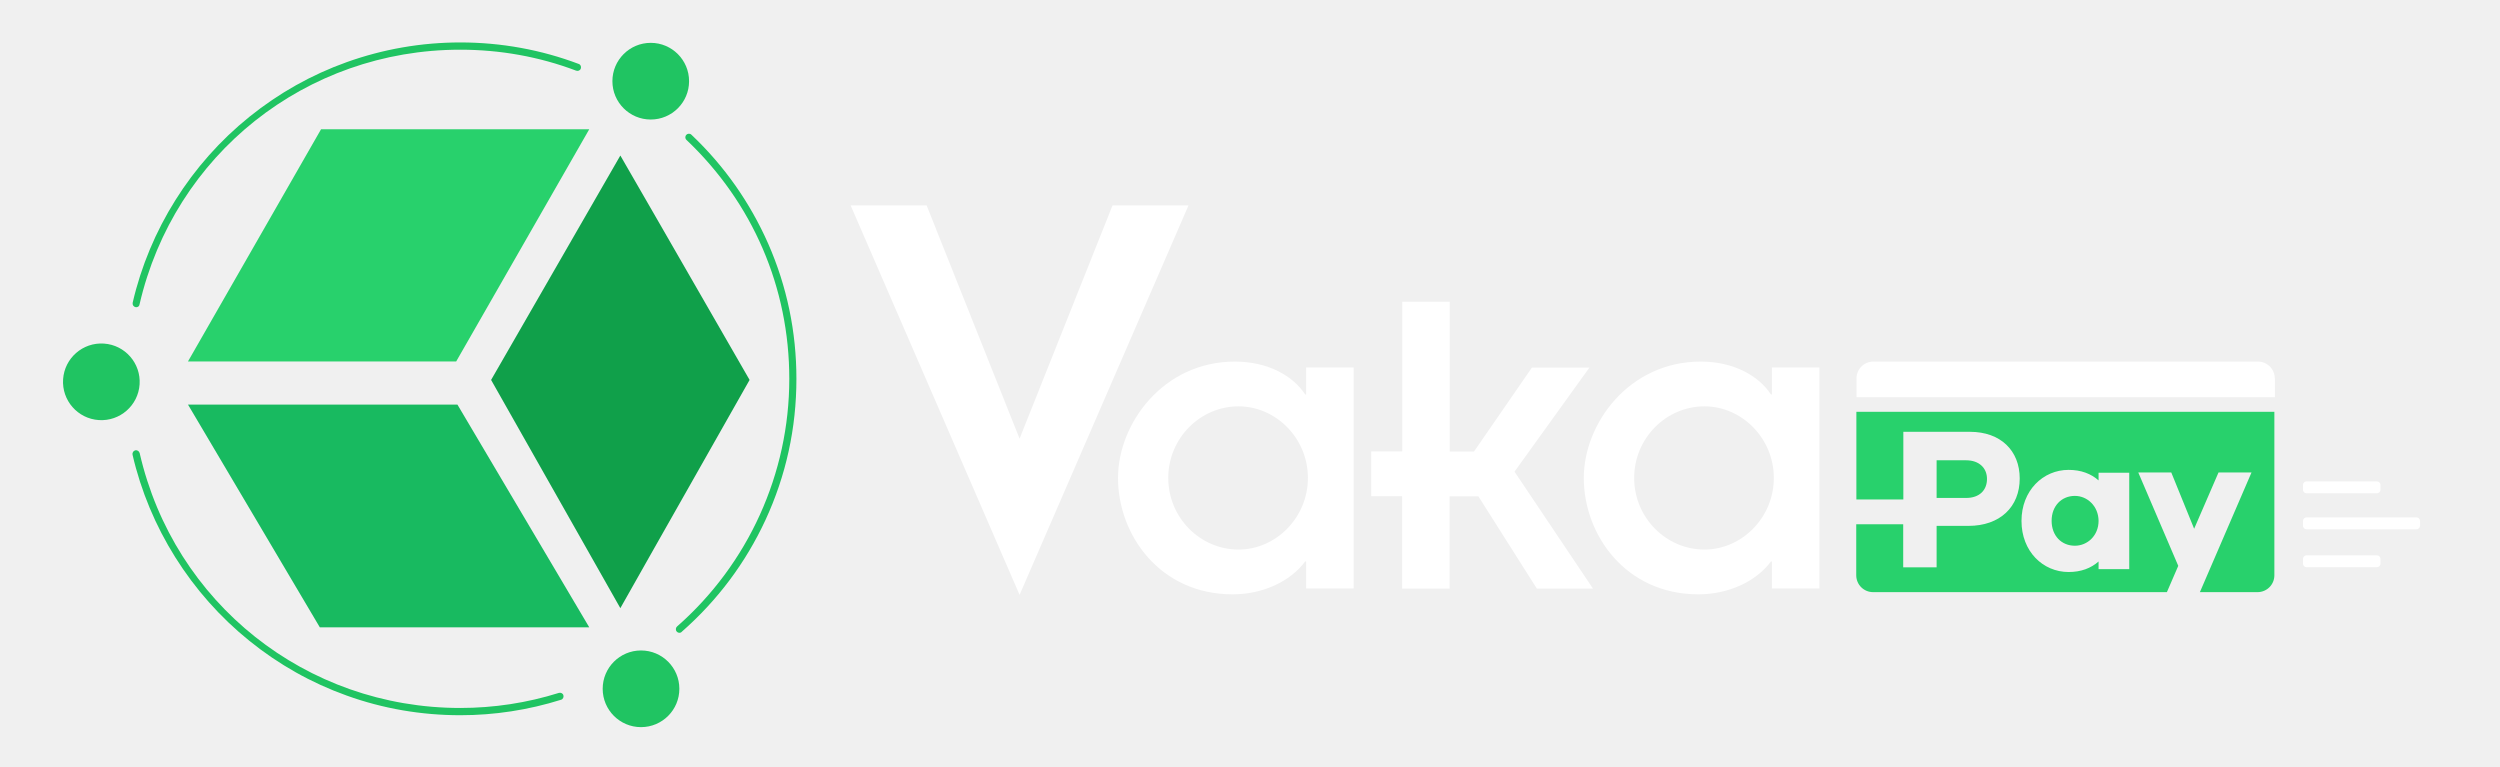
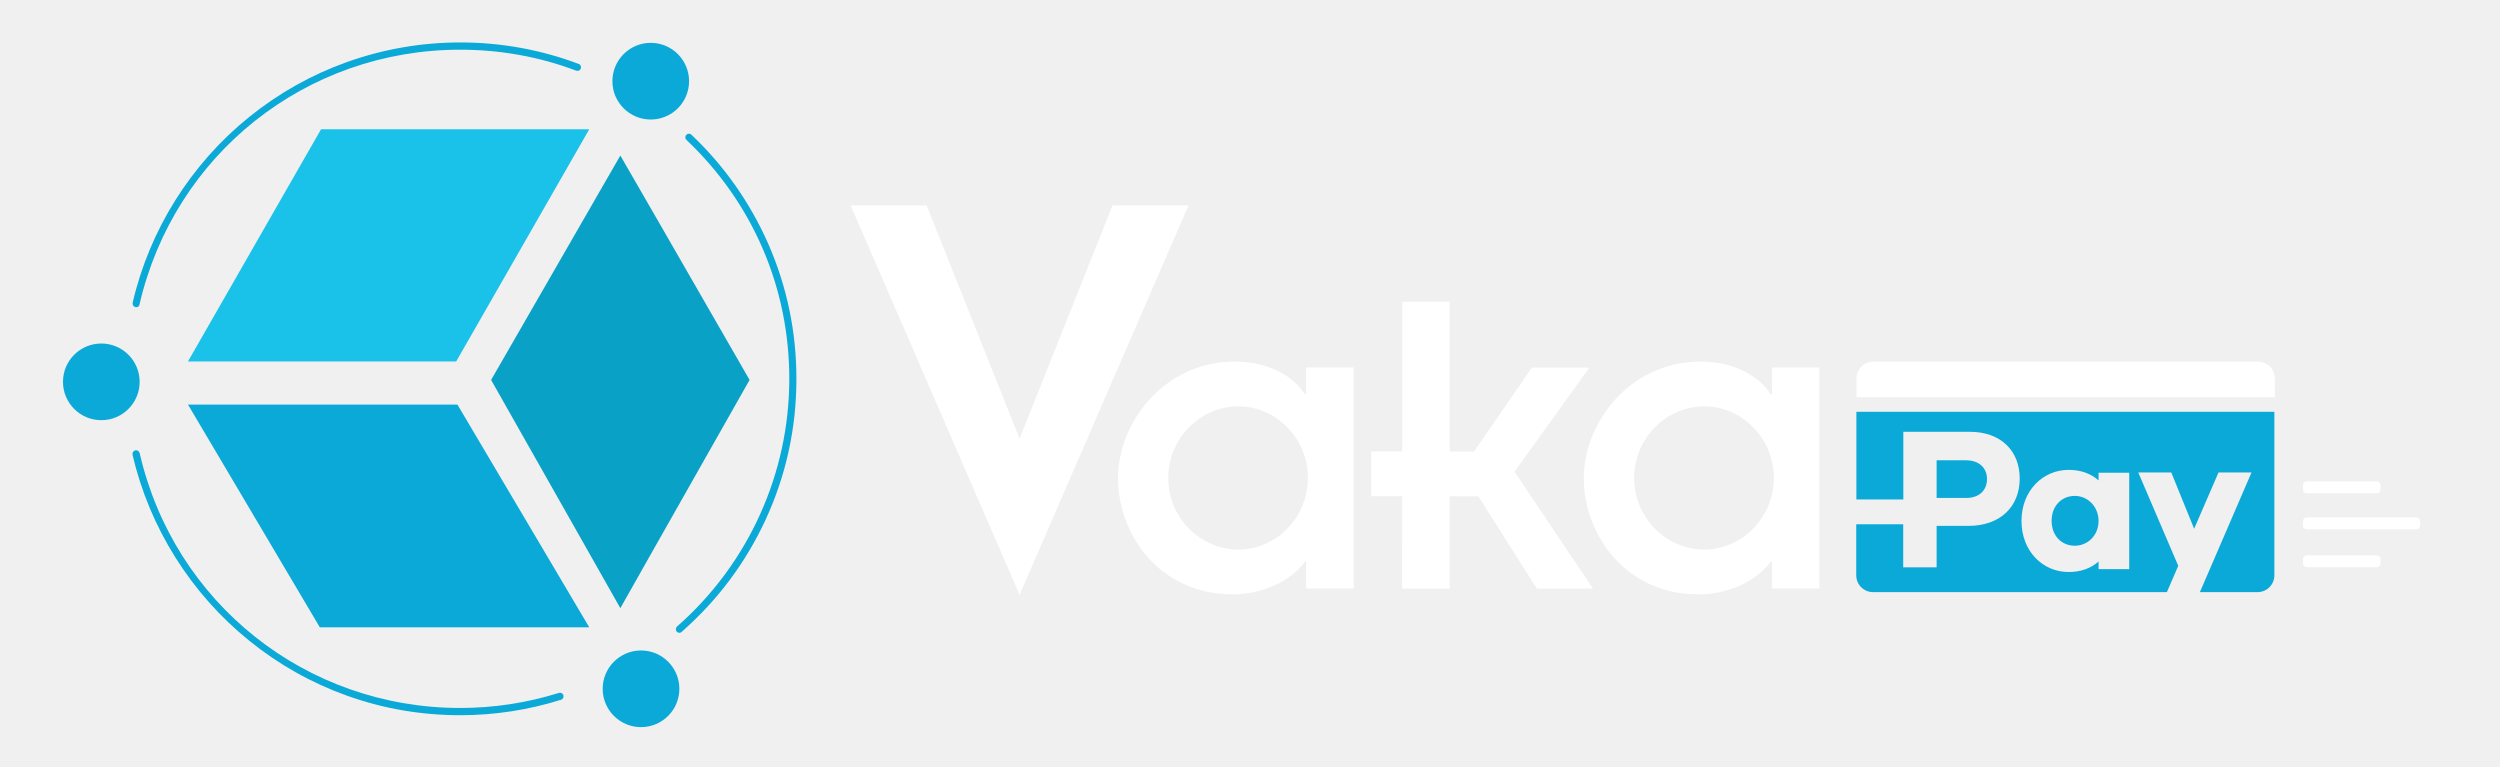
<svg xmlns="http://www.w3.org/2000/svg" version="1.1" id="Layer_1" x="0px" y="0px" viewBox="0 0 1826 560" style="enable-background:new 0 0 1826 560;" xml:space="preserve">
  <style type="text/css">
- 	.st0{fill:#28D16C;}
- 	.st1{fill:#18BA60;}
- 	.st2{fill:#10A04A;}
- 	.st3{fill:#20C462;}
- 	.st4{fill:#FFFFFF;}
+ 	.st0{fill:#1AC1E8;}
+ 	.st1{fill:#0BA9D7;}
+ 	.st2{fill:#09A2C6;}
+ 	.st3{fill:#FFFFFF;}
</style>
  <g>
    <polygon class="st0" points="137.3,264 234.5,94.4 430.4,94.4 333.2,264  " />
    <polygon class="st1" points="137.3,295.5 233.6,458.2 430.4,458.2 334.1,295.5  " />
    <polygon class="st2" points="479.4,159.2 453.1,113.6 358.7,277.5 453.1,444.2 477.8,400.5 547.5,277.5  " />
-     <ellipse class="st3" cx="468.2" cy="503.1" rx="28" ry="28" />
-     <ellipse transform="matrix(6.652039e-02 -0.9978 0.9978 6.652039e-02 -209.1919 334.2719)" class="st3" cx="74.1" cy="278.9" rx="28" ry="28" />
-     <circle class="st3" cx="475.3" cy="59.3" r="28" />
+     <ellipse class="st1" cx="468.2" cy="503.1" rx="28" ry="28" />
+     <ellipse class="st1" cx="74" cy="278.9" rx="28" ry="28" />
+     <circle class="st1" cx="475.3" cy="59.3" r="28" />
    <g>
-       <path class="st3" d="M336.2,522.4c-28.5,0-56.5-4.8-83.1-14.4c-25.7-9.2-49.6-22.7-70.9-39.9c-42.8-34.5-73.1-82.8-85.4-136    c-0.3-1.4,0.6-2.8,2-3.2c1.4-0.3,2.8,0.6,3.2,2c25.2,109.7,121.6,186.2,234.2,186.2c24.4,0,48.7-3.7,72-11    c1.4-0.4,2.9,0.3,3.3,1.7c0.4,1.4-0.3,2.9-1.7,3.3C385.9,518.6,361.2,522.4,336.2,522.4z" />
+       <path class="st1" d="M336.2,522.4c-28.5,0-56.5-4.8-83.1-14.4c-25.7-9.2-49.6-22.7-70.9-39.9c-42.8-34.5-73.1-82.8-85.4-136    c-0.3-1.4,0.6-2.8,2-3.2c1.4-0.3,2.8,0.6,3.2,2c25.2,109.7,121.6,186.2,234.2,186.2c24.4,0,48.7-3.7,72-11    c1.4-0.4,2.9,0.3,3.3,1.7c0.4,1.4-0.3,2.9-1.7,3.3C385.9,518.6,361.2,522.4,336.2,522.4z" />
    </g>
    <g>
-       <path class="st3" d="M496.3,462.2c-0.7,0-1.5-0.3-2-0.9c-1-1.1-0.8-2.8,0.2-3.7c52.1-45.7,82-111.7,82-180.9    c0-66.7-26.7-128.6-75.1-174.5c-1.1-1-1.1-2.7-0.1-3.7c1-1.1,2.7-1.1,3.7-0.1c24,22.7,42.8,49.5,56.1,79.6    c13.7,31.2,20.6,64.4,20.6,98.7c0,36-7.6,70.7-22.6,103.1c-14.5,31.3-35.1,58.8-61.2,81.7C497.5,462,496.9,462.2,496.3,462.2z" />
+       <path class="st1" d="M496.3,462.2c-0.7,0-1.5-0.3-2-0.9c-1-1.1-0.8-2.8,0.2-3.7c52.1-45.7,82-111.7,82-180.9    c0-66.7-26.7-128.6-75.1-174.5c-1.1-1-1.1-2.7-0.1-3.7c1-1.1,2.7-1.1,3.7-0.1c24,22.7,42.8,49.5,56.1,79.6    c13.7,31.2,20.6,64.4,20.6,98.7c0,36-7.6,70.7-22.6,103.1c-14.5,31.3-35.1,58.8-61.2,81.7C497.5,462,496.9,462.2,496.3,462.2z" />
    </g>
    <g>
-       <path class="st3" d="M99.5,224.4c-0.2,0-0.4,0-0.6-0.1c-1.4-0.3-2.3-1.7-2-3.2c12.3-53.2,42.6-101.5,85.4-135.9    c21.4-17.2,45.2-30.6,70.9-39.8c26.6-9.5,54.5-14.4,83-14.4c29.8,0,58.9,5.3,86.5,15.7c1.4,0.5,2,2,1.5,3.4c-0.5,1.4-2,2-3.4,1.5    c-27-10.2-55.5-15.3-84.7-15.3c-112.6,0-208.9,76.5-234.2,186.1C101.8,223.6,100.7,224.4,99.5,224.4z" />
+       <path class="st1" d="M99.5,224.4c-0.2,0-0.4,0-0.6-0.1c-1.4-0.3-2.3-1.7-2-3.2c12.3-53.2,42.6-101.5,85.4-135.9    c21.4-17.2,45.2-30.6,70.9-39.8c26.6-9.5,54.5-14.4,83-14.4c29.8,0,58.9,5.3,86.5,15.7c1.4,0.5,2,2,1.5,3.4s-2,2-3.4,1.5    c-27-10.2-55.5-15.3-84.7-15.3c-112.6,0-208.9,76.5-234.2,186.1C101.8,223.6,100.7,224.4,99.5,224.4z" />
    </g>
  </g>
  <g>
-     <path class="st4" d="M621.3,150h55.5l67.9,170.4L812.6,150h55.5L744.7,434.5L621.3,150z" />
-     <path class="st4" d="M954,410.1h-0.7c-11,14.7-31,24-53,24c-53,0-83.7-43.3-83.7-85c0-39.7,33-85,85.4-85c24,0,42.3,10.3,51.3,24   h0.7v-19.7h34.7v161.4H954V410.1z M904.6,401.4c27.3,0,50.7-23.3,50.7-52.3s-23.3-52.3-50.7-52.3c-28,0-51.3,23.3-51.3,52.3   S876.6,401.4,904.6,401.4z" />
-     <path class="st4" d="M1024.2,362.4h-22.7v-32.7h22.7V220.4h34.7v109.4h17.7l42.3-61.3h42l-54.7,76l57.3,85.4h-41l-42.7-67.4h-21   v67.4h-34.7V362.4z" />
-     <path class="st4" d="M1294.2,410.1h-0.7c-11,14.7-31,24-53,24c-53,0-83.7-43.3-83.7-85c0-39.7,33-85,85.4-85   c24,0,42.3,10.3,51.3,24h0.7v-19.7h34.7v161.4h-34.7V410.1z M1244.9,401.4c27.3,0,50.7-23.3,50.7-52.3s-23.3-52.3-50.7-52.3   c-28,0-51.3,23.3-51.3,52.3S1216.9,401.4,1244.9,401.4z" />
+     <path class="st3" d="M621.3,150h55.5l67.9,170.4L812.6,150h55.5L744.7,434.5L621.3,150z" />
+     <path class="st3" d="M954,410.1h-0.7c-11,14.7-31,24-53,24c-53,0-83.7-43.3-83.7-85c0-39.7,33-85,85.4-85c24,0,42.3,10.3,51.3,24   h0.7v-19.7h34.7v161.4H954V410.1z M904.6,401.4c27.3,0,50.7-23.3,50.7-52.3s-23.3-52.3-50.7-52.3c-28,0-51.3,23.3-51.3,52.3   S876.6,401.4,904.6,401.4z" />
+     <path class="st3" d="M1024.2,362.4h-22.7v-32.7h22.7V220.4h34.7v109.4h17.7l42.3-61.3h42l-54.7,76l57.3,85.4h-41l-42.7-67.4h-21   v67.4h-34.7L1024.2,362.4L1024.2,362.4z" />
+     <path class="st3" d="M1294.2,410.1h-0.7c-11,14.7-31,24-53,24c-53,0-83.7-43.3-83.7-85c0-39.7,33-85,85.4-85   c24,0,42.3,10.3,51.3,24h0.7v-19.7h34.7v161.4h-34.7L1294.2,410.1L1294.2,410.1z M1244.9,401.4c27.3,0,50.7-23.3,50.7-52.3   s-23.3-52.3-50.7-52.3c-28,0-51.3,23.3-51.3,52.3S1216.9,401.4,1244.9,401.4z" />
  </g>
-   <path class="st4" d="M1661.5,276.4c0-6.8-5.5-12.3-12.3-12.3h-280.9c-6.8,0-12.3,5.5-12.3,12.3v13.7l305.6,0V276.4z" />
+   <path class="st3" d="M1661.5,276.4c0-6.8-5.5-12.3-12.3-12.3h-280.9c-6.8,0-12.3,5.5-12.3,12.3v13.7h305.6L1661.5,276.4  L1661.5,276.4z" />
  <g>
-     <path class="st4" d="M1684.7,360.3h51.4c1.4,0,2.6-1.2,2.6-2.6v-3.5c0-1.4-1.2-2.6-2.6-2.6h-51.4c-1.4,0-2.6,1.2-2.6,2.6v3.5   C1682.1,359.2,1683.3,360.3,1684.7,360.3z" />
-     <path class="st4" d="M1684.7,414.3h51.4c1.4,0,2.6-1.2,2.6-2.6v-3.5c0-1.4-1.2-2.6-2.6-2.6h-51.4c-1.4,0-2.6,1.2-2.6,2.6v3.5   C1682.1,413.1,1683.3,414.3,1684.7,414.3z" />
-     <path class="st4" d="M1684.7,386.6h80.3c1.4,0,2.6-1.2,2.6-2.6v-3.5c0-1.4-1.2-2.6-2.6-2.6h-80.3c-1.4,0-2.6,1.2-2.6,2.6v3.5   C1682.1,385.5,1683.3,386.6,1684.7,386.6z" />
+     <path class="st3" d="M1684.7,360.3h51.4c1.4,0,2.6-1.2,2.6-2.6v-3.5c0-1.4-1.2-2.6-2.6-2.6h-51.4c-1.4,0-2.6,1.2-2.6,2.6v3.5   C1682.1,359.2,1683.3,360.3,1684.7,360.3z" />
+     <path class="st3" d="M1684.7,414.3h51.4c1.4,0,2.6-1.2,2.6-2.6v-3.5c0-1.4-1.2-2.6-2.6-2.6h-51.4c-1.4,0-2.6,1.2-2.6,2.6v3.5   C1682.1,413.1,1683.3,414.3,1684.7,414.3z" />
+     <path class="st3" d="M1684.7,386.6h80.3c1.4,0,2.6-1.2,2.6-2.6v-3.5c0-1.4-1.2-2.6-2.6-2.6h-80.3c-1.4,0-2.6,1.2-2.6,2.6v3.5   C1682.1,385.5,1683.3,386.6,1684.7,386.6z" />
  </g>
  <g>
-     <path class="st0" d="M1515.5,362.2c-9.8,0-17,7.4-17,18.2c0,10.9,7.2,18.2,17,18.2c9.1,0,17.3-7.3,17.3-18.2   C1532.7,369.7,1524.6,362.2,1515.5,362.2z" />
-     <path class="st0" d="M1355.9,300.8v64l34.3,0v-49.4h48.7c22.3,0,36.3,13.7,36.3,34.1c0,20.8-14.5,34.6-37.4,34.6h-23.3l0,30.3   h-24.4v-31.5l-34.3,0v37.3c0,6.8,5.5,12.3,12.3,12.3h214.6l8.3-19.2l-29.2-68.2h24.1l16.7,41.1l17.8-41.1h24.1l-37.7,87.4h42.1   c6.8,0,12.3-5.5,12.3-12.3V300.8L1355.9,300.8z M1555.2,415.7h-22.4l0-5.6c-5.5,4.9-12.8,7.7-21.9,7.7c-18.7,0-34.4-15-34.4-37.3   c0-22.2,15.7-37.3,34.4-37.3c9.1,0,16.4,2.8,21.9,7.7l0-5.6h22.4L1555.2,415.7z" />
-     <path class="st0" d="M1436.1,363.7c9.5,0,15.2-5.5,15.2-13.9c0-8-5.8-13.6-15.2-13.6h-21.6l0,27.5H1436.1z" />
+     <path class="st1" d="M1515.5,362.2c-9.8,0-17,7.4-17,18.2c0,10.9,7.2,18.2,17,18.2c9.1,0,17.3-7.3,17.3-18.2   C1532.7,369.7,1524.6,362.2,1515.5,362.2z" />
+     <path class="st1" d="M1355.9,300.8v64h34.3v-49.4h48.7c22.3,0,36.3,13.7,36.3,34.1c0,20.8-14.5,34.6-37.4,34.6h-23.3v30.3h-24.4   v-31.5h-34.3v37.3c0,6.8,5.5,12.3,12.3,12.3h214.6l8.3-19.2l-29.2-68.2h24.1l16.7,41.1l17.8-41.1h24.1l-37.7,87.4h42.1   c6.8,0,12.3-5.5,12.3-12.3V300.8H1355.9z M1555.2,415.7h-22.4v-5.6c-5.5,4.9-12.8,7.7-21.9,7.7c-18.7,0-34.4-15-34.4-37.3   c0-22.2,15.7-37.3,34.4-37.3c9.1,0,16.4,2.8,21.9,7.7v-5.6h22.4V415.7z" />
+     <path class="st1" d="M1436.1,363.7c9.5,0,15.2-5.5,15.2-13.9c0-8-5.8-13.6-15.2-13.6h-21.6v27.5H1436.1z" />
  </g>
</svg>
